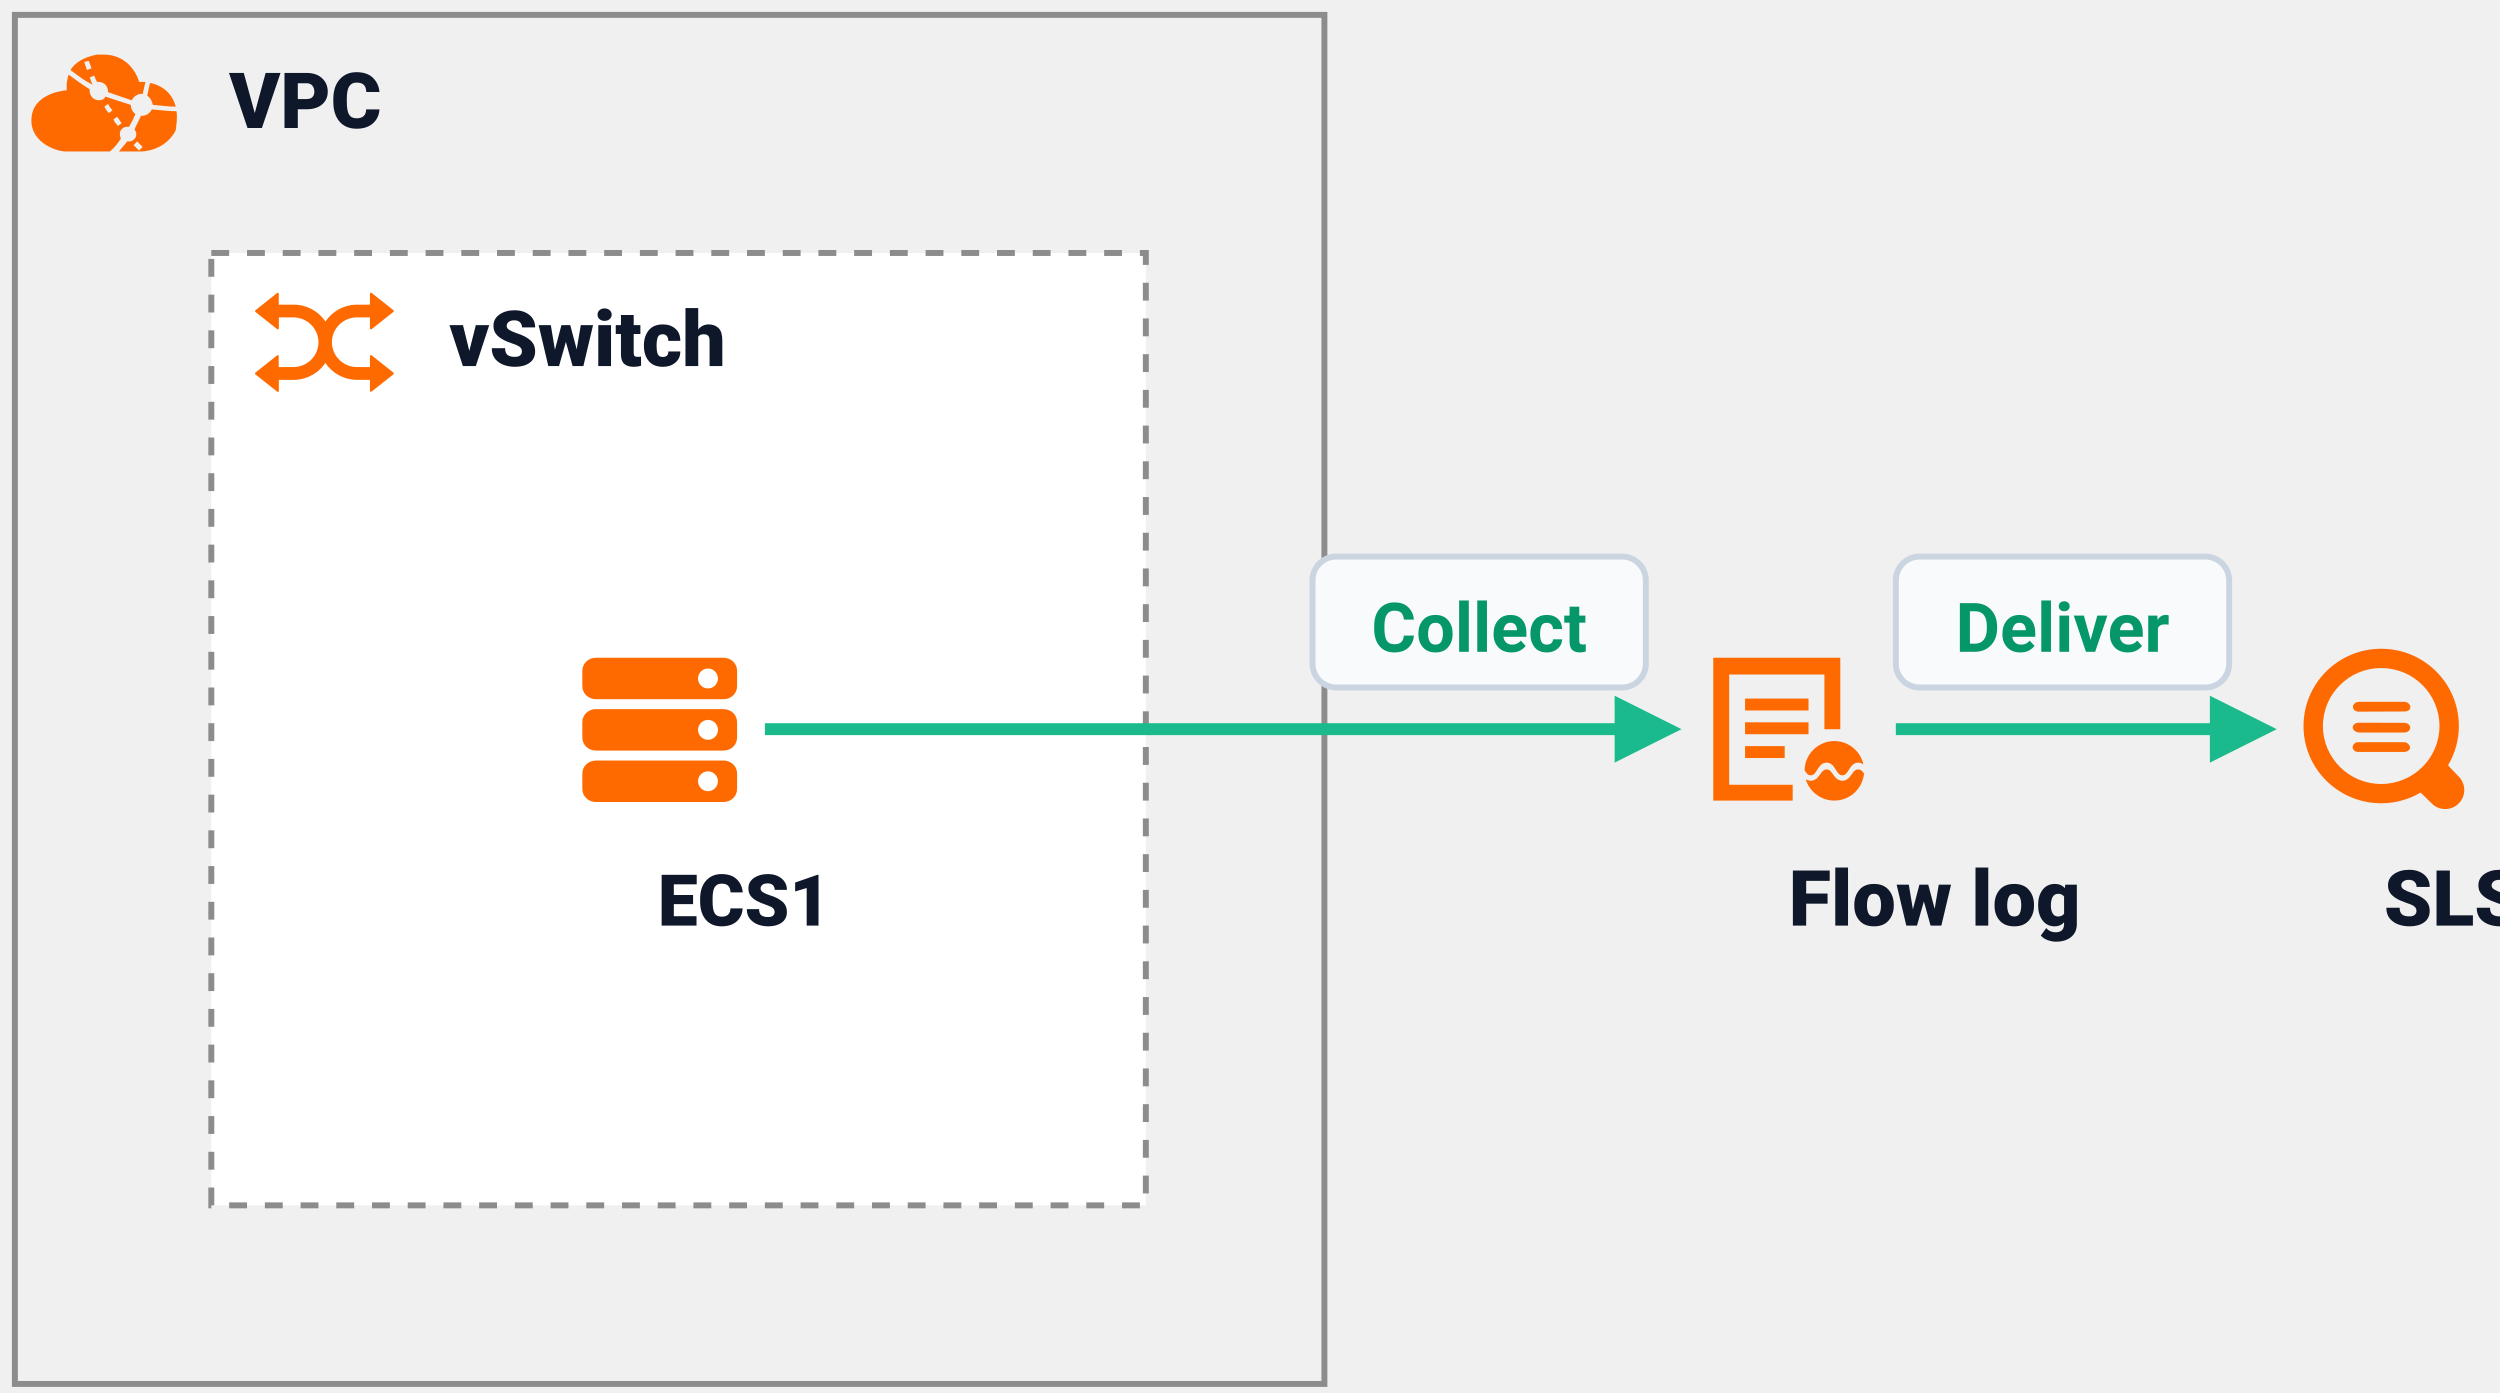
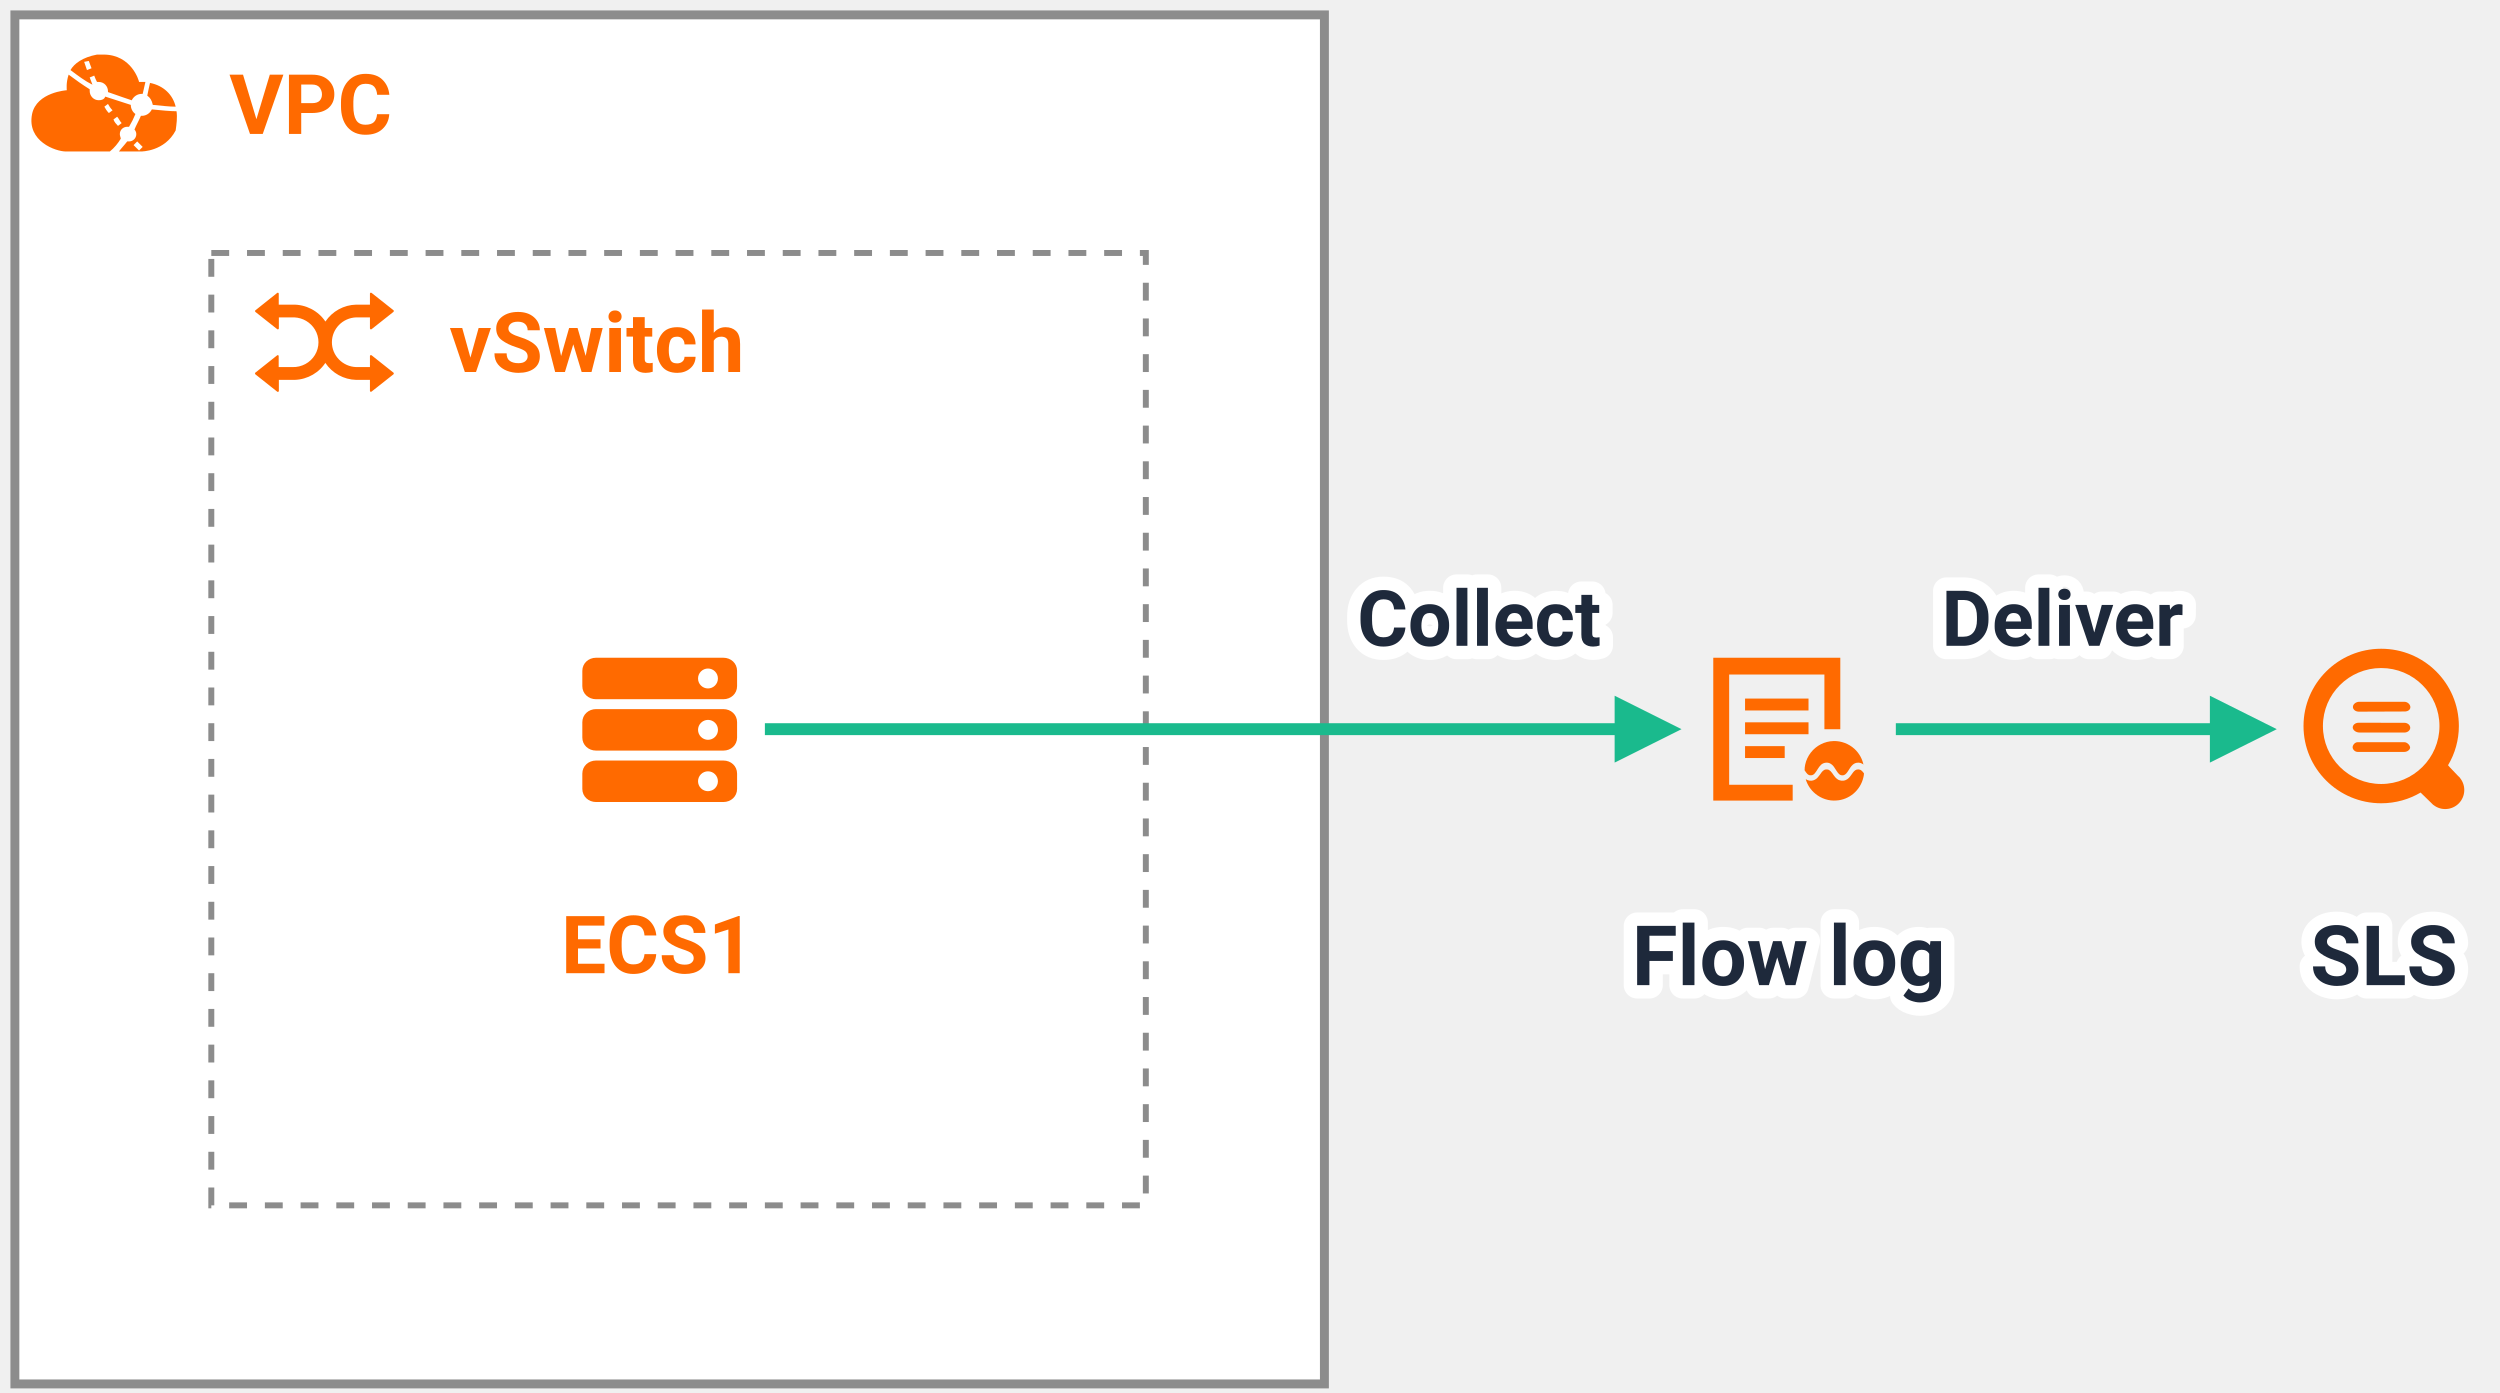
<svg xmlns="http://www.w3.org/2000/svg" viewBox="0 0 420 234" version="1.1" data-width="420" data-height="234" class="icms-hetu-svg" width="420" height="234">
  <defs />
  <g transform="translate(0.5,0.5)">
-     <rect x="2" y="2" width="220" height="230" fill="none" stroke="#8c8c8c" pointer-events="none" />
+     <rect x="2" y="2" width="220" height="230" fill="#ffffff" stroke="#8c8c8c" stroke-width="1.5" pointer-events="none" />
    <rect x="2" y="2" width="30" height="30" fill-opacity="0" fill="#ffffff" stroke="none" pointer-events="none" />
    <rect x="2" y="2" width="0" height="0" fill="none" stroke="#000000" stroke-width="2" pointer-events="none" />
    <path d="M 14.57 12.51 L 15.33 12.2 C 15.49 12.66 15.64 12.97 15.8 13.27 L 16.1 13.27 C 17.03 13.27 17.64 14.04 17.64 14.81 L 17.64 14.97 C 18.87 15.43 21.42 16.27 21.63 16.35 C 21.94 15.73 22.55 15.27 23.32 15.27 L 23.47 15.27 C 23.61 14.6 23.76 13.94 23.93 13.27 L 22.86 13.27 C 22.86 13.12 21.63 8.67 16.88 8.67 L 15.8 8.67 C 13.34 9.13 11.96 10.2 11.34 11.27 C 12.57 12.2 13.8 13.13 15.03 13.73 C 14.88 13.27 14.72 12.97 14.57 12.51 Z M 14.42 9.74 C 14.57 10.2 14.72 10.51 14.88 10.97 L 14.11 11.27 L 13.64 9.89 L 14.42 9.74 Z M 20.87 20.8 L 21.18 20.8 C 21.63 20.03 21.94 19.42 22.25 18.65 C 21.78 18.34 21.47 17.73 21.47 17.12 C 21.21 17.04 18.56 16.19 17.18 15.73 C 17.03 16.19 16.57 16.34 16.1 16.34 C 15.18 16.34 14.57 15.57 14.57 14.81 L 14.57 14.5 C 13.34 13.73 12.27 12.97 11.03 12.04 C 10.57 13.43 10.72 14.5 10.72 14.66 C 10.72 14.66 5.66 14.97 4.89 18.65 C 3.97 23.26 8.88 24.95 10.57 24.95 L 17.95 24.95 C 18.72 24.33 19.33 23.57 19.79 22.8 C 19.79 22.64 19.63 22.33 19.63 22.03 C 19.63 21.26 20.25 20.8 20.87 20.8 Z M 17.79 18.49 C 17.48 18.19 17.18 17.73 17.03 17.42 L 17.64 16.96 C 17.79 17.27 18.1 17.73 18.41 18.03 L 17.79 18.49 Z M 18.56 19.57 L 19.18 19.11 C 19.48 19.42 19.63 19.88 19.94 20.18 L 19.32 20.65 C 19.03 20.34 18.72 20.03 18.56 19.57 Z M 29.16 18.19 C 28.08 18.19 26.55 18.03 25.01 17.88 C 24.71 18.5 24.09 18.96 23.32 18.96 L 23.17 18.96 C 22.86 19.73 22.4 20.49 22.09 21.26 C 22.25 21.42 22.4 21.73 22.4 22.02 C 22.4 22.79 21.78 23.26 21.18 23.26 L 20.87 23.26 C 20.4 23.88 19.94 24.33 19.48 24.95 L 23.17 24.95 C 23.32 24.95 27.16 24.95 29.01 21.42 C 29.16 20.34 29.31 19.27 29.16 18.19 Z M 22.86 24.79 L 21.94 23.88 L 22.55 23.26 L 23.47 24.18 L 22.86 24.79 Z M 29.01 17.42 C 28.54 15.43 27.01 13.89 24.7 13.43 C 24.55 14.04 24.4 14.81 24.24 15.57 C 24.7 15.88 25.01 16.34 25.17 17.12 C 26.7 17.27 27.93 17.42 29.01 17.42 Z" fill="#ff6a00" stroke="none" pointer-events="none" />
-     <text x="38" y="21" text-anchor="start" font-family="-apple-system, BlinkMacSystemFont, 'Segoe UI', Roboto, sans-serif" font-size="13" font-weight="800" fill="#0f172a">VPC</text>
+     <g>
+       <text x="38" y="22" text-anchor="start" font-family="-apple-system, BlinkMacSystemFont, 'Segoe UI', Roboto, sans-serif" font-size="14" font-weight="700" fill="#ff6a00">VPC</text>
+     </g>
    <rect x="35" y="42" width="157" height="160" fill="#ffffff" stroke="#8c8c8c" stroke-dasharray="3 3" pointer-events="none" />
    <rect x="39" y="42" width="30" height="30" fill-opacity="0" fill="#ffffff" stroke="none" pointer-events="none" />
    <rect x="39" y="42" width="0" height="0" fill="none" stroke="#000000" stroke-width="2" pointer-events="none" />
    <path d="M 61.82 48.67 C 61.86 48.67 61.89 48.68 61.93 48.71 L 65.62 51.63 C 65.65 51.65 65.66 51.7 65.66 51.74 C 65.66 51.78 65.65 51.82 65.62 51.85 L 65.62 51.88 L 61.93 54.8 C 61.85 54.86 61.74 54.85 61.68 54.77 C 61.66 54.74 61.65 54.71 61.65 54.67 L 61.65 52.82 L 59.34 52.82 C 57.07 52.9 55.26 54.75 55.26 57 C 55.26 59.24 57.07 61.09 59.34 61.17 L 61.65 61.17 L 61.65 59.32 C 61.65 59.23 61.72 59.16 61.82 59.16 C 61.86 59.16 61.89 59.17 61.93 59.19 L 65.62 62.12 C 65.65 62.15 65.66 62.19 65.66 62.23 C 65.66 62.27 65.65 62.31 65.62 62.34 L 65.62 62.37 L 61.93 65.28 C 61.87 65.33 61.8 65.34 61.74 65.31 C 61.68 65.28 61.65 65.22 61.65 65.16 L 61.65 63.32 L 59.34 63.32 C 57.25 63.27 55.32 62.2 54.16 60.47 L 54.32 60.21 C 53.21 62.08 51.19 63.25 49 63.32 L 46.35 63.32 L 46.35 65.16 C 46.35 65.2 46.34 65.24 46.31 65.27 C 46.25 65.35 46.15 65.36 46.07 65.3 L 42.38 62.37 L 42.38 62.34 C 42.35 62.31 42.34 62.27 42.34 62.23 C 42.34 62.19 42.35 62.15 42.38 62.12 L 46.07 59.19 C 46.1 59.17 46.13 59.16 46.17 59.16 C 46.26 59.16 46.32 59.23 46.32 59.32 L 46.32 61.17 L 48.63 61.17 C 50.18 61.22 51.63 60.43 52.41 59.13 C 53.2 57.82 53.2 56.18 52.41 54.87 C 51.67 53.65 50.37 52.88 48.94 52.82 L 46.35 52.82 L 46.35 54.67 C 46.35 54.71 46.33 54.75 46.31 54.77 C 46.25 54.85 46.15 54.86 46.07 54.8 L 42.38 51.88 L 42.38 51.85 C 42.36 51.82 42.34 51.77 42.35 51.73 C 42.35 51.69 42.37 51.65 42.41 51.63 L 46.07 48.71 C 46.1 48.69 46.13 48.67 46.17 48.67 C 46.26 48.67 46.33 48.74 46.33 48.82 L 46.33 50.68 L 48.63 50.68 C 50.86 50.62 52.95 51.7 54.17 53.52 C 55.33 51.79 57.26 50.72 59.35 50.68 L 61.65 50.68 L 61.65 48.82 C 61.65 48.78 61.67 48.74 61.7 48.72 C 61.73 48.69 61.77 48.67 61.82 48.67 Z" fill="#ff6a00" stroke="none" pointer-events="none" />
-     <text x="75" y="61" text-anchor="start" font-family="-apple-system, BlinkMacSystemFont, 'Segoe UI', Roboto, sans-serif" font-size="13" font-weight="800" fill="#0f172a">vSwitch</text>
+     <g>
+       <text x="75" y="62" text-anchor="start" font-family="-apple-system, BlinkMacSystemFont, 'Segoe UI', Roboto, sans-serif" font-size="14" font-weight="700" fill="#ff6a00">vSwitch</text>
+     </g>
    <rect x="282" y="104" width="36" height="36" fill-opacity="0" fill="#ffffff" stroke="none" pointer-events="none" />
    <rect x="282" y="104" width="0" height="0" fill="none" stroke="#000000" stroke-width="2" pointer-events="none" />
    <path d="M 308.67 110 L 308.67 122.01 L 306 122.01 L 306 112.82 L 290 112.82 L 290 131.34 L 300.67 131.34 L 300.67 134 L 287.33 134 L 287.33 110 L 308.67 110 Z M 299.33 124.85 L 299.33 126.85 L 292.67 126.85 L 292.67 124.85 L 299.33 124.85 Z M 303.33 120.85 L 303.33 122.85 L 292.67 122.85 L 292.67 120.85 L 303.33 120.85 Z M 303.33 116.86 L 303.33 118.86 L 292.67 118.86 L 292.67 116.86 L 303.33 116.86 Z" fill="#ff6a00" stroke="none" pointer-events="none" />
    <path d="M 312.21 128.94 C 312.39 129.08 312.52 129.25 312.65 129.43 C 312.64 129.64 312.61 129.85 312.56 130.05 C 312.32 131.15 311.72 132.13 310.86 132.85 C 310.06 133.51 309.07 133.92 308.04 133.98 C 306.76 134.1 305.45 133.66 304.47 132.84 C 303.7 132.21 303.14 131.36 302.86 130.4 C 302.96 130.46 303.07 130.52 303.18 130.56 C 303.56 130.72 304.03 130.69 304.38 130.5 C 304.76 130.32 304.99 129.98 305.22 129.68 C 305.44 129.37 305.64 129.01 306.03 128.82 C 306.16 128.76 306.31 128.76 306.45 128.77 C 306.68 128.77 306.87 128.9 307.02 129.04 C 307.44 129.46 307.64 130.01 308.14 130.37 C 308.51 130.67 309.1 130.75 309.56 130.56 C 310.01 130.39 310.28 130.01 310.53 129.66 C 310.73 129.4 310.89 129.11 311.17 128.91 C 311.46 128.7 311.93 128.71 312.21 128.94 Z M 311.06 125.32 C 311.82 126.02 312.34 126.94 312.56 127.95 C 312.52 127.91 312.48 127.88 312.43 127.85 C 312.06 127.59 311.55 127.56 311.13 127.73 C 310.66 127.95 310.38 128.39 310.13 128.8 C 309.93 129.1 309.76 129.42 309.46 129.63 C 309.17 129.83 308.75 129.8 308.49 129.57 C 308.12 129.23 307.92 128.76 307.62 128.36 C 307.45 128.1 307.2 127.88 306.92 127.74 C 306.43 127.52 305.82 127.63 305.44 127.98 C 305 128.39 304.78 128.95 304.4 129.4 C 304.24 129.59 304.01 129.77 303.73 129.75 C 303.5 129.78 303.3 129.67 303.14 129.53 C 302.95 129.34 302.81 129.12 302.67 128.9 C 302.67 128.57 302.71 128.24 302.78 127.92 C 303.1 126.47 304.09 125.19 305.42 124.53 C 306.07 124.2 306.78 124.02 307.51 124 C 308.81 123.95 310.11 124.45 311.06 125.32 Z" fill="#ff6a00" stroke="none" pointer-events="none" />
-     <text x="300" y="155" text-anchor="start" font-family="-apple-system, BlinkMacSystemFont, 'Segoe UI', Roboto, sans-serif" font-size="13" font-weight="800" fill="#0f172a">Flow log</text>
+     <g>
+       <text x="300" y="165" text-anchor="middle" font-family="-apple-system, BlinkMacSystemFont, 'Segoe UI', Roboto, sans-serif" font-size="14" font-weight="700" stroke="#ffffff" stroke-width="4.5" stroke-linejoin="round" stroke-linecap="round" fill="none">Flow log</text>
+       <text x="300" y="165" text-anchor="middle" font-family="-apple-system, BlinkMacSystemFont, 'Segoe UI', Roboto, sans-serif" font-size="14" font-weight="700" fill="#1e293b">Flow log</text>
+     </g>
    <rect x="92" y="104" width="36" height="36" fill-opacity="0" fill="#ffffff" stroke="none" pointer-events="none" />
    <rect x="92" y="104" width="0" height="0" fill="none" stroke="#000000" stroke-width="2" pointer-events="none" />
    <path d="M 121.02 134.24 L 99.64 134.24 C 98.37 134.24 97.33 133.31 97.33 132.03 L 97.33 129.47 C 97.33 128.19 98.37 127.27 99.64 127.27 L 121.02 127.27 C 122.3 127.27 123.33 128.19 123.33 129.47 L 123.33 132.03 C 123.33 133.31 122.3 134.24 121.02 134.24 Z M 118.44 129.08 C 118 129.08 117.57 129.26 117.26 129.57 C 116.95 129.88 116.77 130.31 116.77 130.75 C 116.77 131.19 116.95 131.62 117.26 131.93 C 117.57 132.24 118 132.42 118.44 132.42 C 119.36 132.42 120.11 131.67 120.11 130.75 C 120.11 129.83 119.36 129.08 118.44 129.08 Z M 121.02 125.6 L 99.64 125.6 C 98.37 125.6 97.33 124.68 97.33 123.4 L 97.33 120.83 C 97.33 119.56 98.37 118.63 99.64 118.63 L 121.02 118.63 C 122.3 118.63 123.33 119.56 123.33 120.83 L 123.33 123.4 C 123.33 124.68 122.3 125.6 121.02 125.6 Z M 118.44 120.44 C 117.52 120.45 116.77 121.2 116.77 122.12 C 116.78 123.04 117.52 123.78 118.44 123.79 C 119.37 123.79 120.12 123.04 120.12 122.12 C 120.12 121.19 119.37 120.44 118.44 120.44 Z M 121.02 116.97 L 99.64 116.97 C 98.37 116.97 97.33 116.04 97.33 114.77 L 97.33 112.21 C 97.33 110.93 98.37 110 99.64 110 L 121.02 110 C 122.3 110 123.33 110.93 123.33 112.21 L 123.33 114.77 C 123.33 116.04 122.3 116.97 121.02 116.97 Z M 118.44 111.81 C 118 111.81 117.57 111.99 117.26 112.3 C 116.94 112.62 116.77 113.05 116.77 113.49 C 116.77 114.41 117.52 115.16 118.44 115.16 C 119.36 115.16 120.11 114.41 120.11 113.49 C 120.11 113.05 119.94 112.62 119.62 112.3 C 119.31 111.99 118.88 111.81 118.44 111.81 Z" fill="#ff6a00" stroke="none" pointer-events="none" />
-     <text x="110" y="155" text-anchor="start" font-family="-apple-system, BlinkMacSystemFont, 'Segoe UI', Roboto, sans-serif" font-size="12" font-weight="800" fill="#0f172a">ECS1</text>
+     <g>
+       <text x="110" y="163" text-anchor="middle" font-family="-apple-system, BlinkMacSystemFont, 'Segoe UI', Roboto, sans-serif" font-size="13.5" font-weight="700" fill="#ff6a00">ECS1</text>
+     </g>
    <rect x="382" y="104" width="36" height="36" fill-opacity="0" fill="#ffffff" stroke="none" pointer-events="none" />
    <rect x="382" y="104" width="0" height="0" fill="none" stroke="#000000" stroke-width="2" pointer-events="none" />
    <path d="M 412.79 130.21 L 412.79 130.19 L 412.71 130.1 C 412.63 130.01 412.54 129.93 412.45 129.85 C 411.07 128.44 410.77 128.06 410.77 128.06 C 411.96 126.07 412.59 123.79 412.59 121.47 C 412.59 114.3 406.75 108.49 399.54 108.49 C 392.33 108.49 386.49 114.3 386.49 121.47 C 386.49 128.64 392.33 134.45 399.54 134.45 C 401.96 134.45 404.22 133.79 406.16 132.65 L 407.96 134.4 C 408.03 134.48 408.12 134.56 408.2 134.64 L 408.31 134.74 L 408.34 134.75 C 409.62 135.75 411.45 135.62 412.59 134.46 C 413.72 133.3 413.81 131.47 412.79 130.21 Z M 399.54 131.21 C 394.13 131.21 389.75 126.85 389.75 121.47 C 389.75 116.09 394.13 111.73 399.54 111.73 C 404.94 111.73 409.33 116.09 409.33 121.47 C 409.33 126.85 404.94 131.21 399.54 131.21 Z M 403.45 117.4 L 395.85 117.4 C 395.3 117.4 394.79 117.81 394.79 118.25 C 394.78 118.7 395.22 119.05 395.77 119.06 L 403.45 119.03 C 404 119.04 404.44 118.76 404.44 118.31 C 404.45 117.87 404 117.41 403.45 117.4 Z M 403.45 124.19 L 395.58 124.19 C 395.12 124.19 394.74 124.67 394.74 125.04 C 394.74 125.4 395.12 125.82 395.58 125.82 L 403.45 125.82 C 403.91 125.82 404.39 125.46 404.4 125.1 C 404.4 124.73 403.91 124.19 403.45 124.19 Z M 403.45 120.93 L 395.76 120.92 C 395.21 120.92 394.76 121.27 394.76 121.71 C 394.76 122.15 395.3 122.56 395.85 122.56 L 403.43 122.57 C 403.97 122.57 404.42 122.21 404.42 121.77 C 404.42 121.33 404 120.94 403.45 120.93 Z" fill="#ff6a00" stroke="none" pointer-events="none" />
-     <text x="400" y="155" text-anchor="start" font-family="-apple-system, BlinkMacSystemFont, 'Segoe UI', Roboto, sans-serif" font-size="13" font-weight="800" fill="#0f172a">SLS</text>
+     <g>
+       <text x="400" y="165" text-anchor="middle" font-family="-apple-system, BlinkMacSystemFont, 'Segoe UI', Roboto, sans-serif" font-size="14" font-weight="700" stroke="#ffffff" stroke-width="4.5" stroke-linejoin="round" stroke-linecap="round" fill="none">SLS</text>
+       <text x="400" y="165" text-anchor="middle" font-family="-apple-system, BlinkMacSystemFont, 'Segoe UI', Roboto, sans-serif" font-size="14" font-weight="700" fill="#1e293b">SLS</text>
+     </g>
    <path d="M 128 122 L 271.76 122" fill="none" stroke="#1aba8d" stroke-width="2" stroke-miterlimit="10" pointer-events="none" />
    <path d="M 279.76 122 L 271.76 126 L 271.76 118 Z" fill="#1aba8d" stroke="#1aba8d" stroke-width="2" stroke-miterlimit="10" pointer-events="none" />
-     <rect x="220" y="93" width="56" height="22" rx="4" fill="#f8fafc" stroke="#cbd5e1" stroke-width="1" />
-     <text x="248" y="109" text-anchor="middle" font-family="-apple-system, BlinkMacSystemFont, 'Segoe UI', Roboto, sans-serif" font-size="11.5" font-weight="700" fill="#059669">Collect</text>
+     <g>
+       <text x="248" y="108" text-anchor="middle" font-family="-apple-system, BlinkMacSystemFont, 'Segoe UI', Roboto, sans-serif" font-size="13" font-weight="700" stroke="#ffffff" stroke-width="4.5" stroke-linejoin="round" stroke-linecap="round" fill="none">Collect</text>
+       <text x="248" y="108" text-anchor="middle" font-family="-apple-system, BlinkMacSystemFont, 'Segoe UI', Roboto, sans-serif" font-size="13" font-weight="700" fill="#1e293b">Collect</text>
+     </g>
    <path d="M 318 122 L 371.76 122" fill="none" stroke="#1aba8d" stroke-width="2" stroke-miterlimit="10" pointer-events="none" />
    <path d="M 379.76 122 L 371.76 126 L 371.76 118 Z" fill="#1aba8d" stroke="#1aba8d" stroke-width="2" stroke-miterlimit="10" pointer-events="none" />
-     <rect x="318" y="93" width="56" height="22" rx="4" fill="#f8fafc" stroke="#cbd5e1" stroke-width="1" />
-     <text x="346" y="109" text-anchor="middle" font-family="-apple-system, BlinkMacSystemFont, 'Segoe UI', Roboto, sans-serif" font-size="11.5" font-weight="700" fill="#059669">Deliver</text>
+     <g>
+       <text x="346" y="108" text-anchor="middle" font-family="-apple-system, BlinkMacSystemFont, 'Segoe UI', Roboto, sans-serif" font-size="13" font-weight="700" stroke="#ffffff" stroke-width="4.5" stroke-linejoin="round" stroke-linecap="round" fill="none">Deliver</text>
+       <text x="346" y="108" text-anchor="middle" font-family="-apple-system, BlinkMacSystemFont, 'Segoe UI', Roboto, sans-serif" font-size="13" font-weight="700" fill="#1e293b">Deliver</text>
+     </g>
  </g>
</svg>
